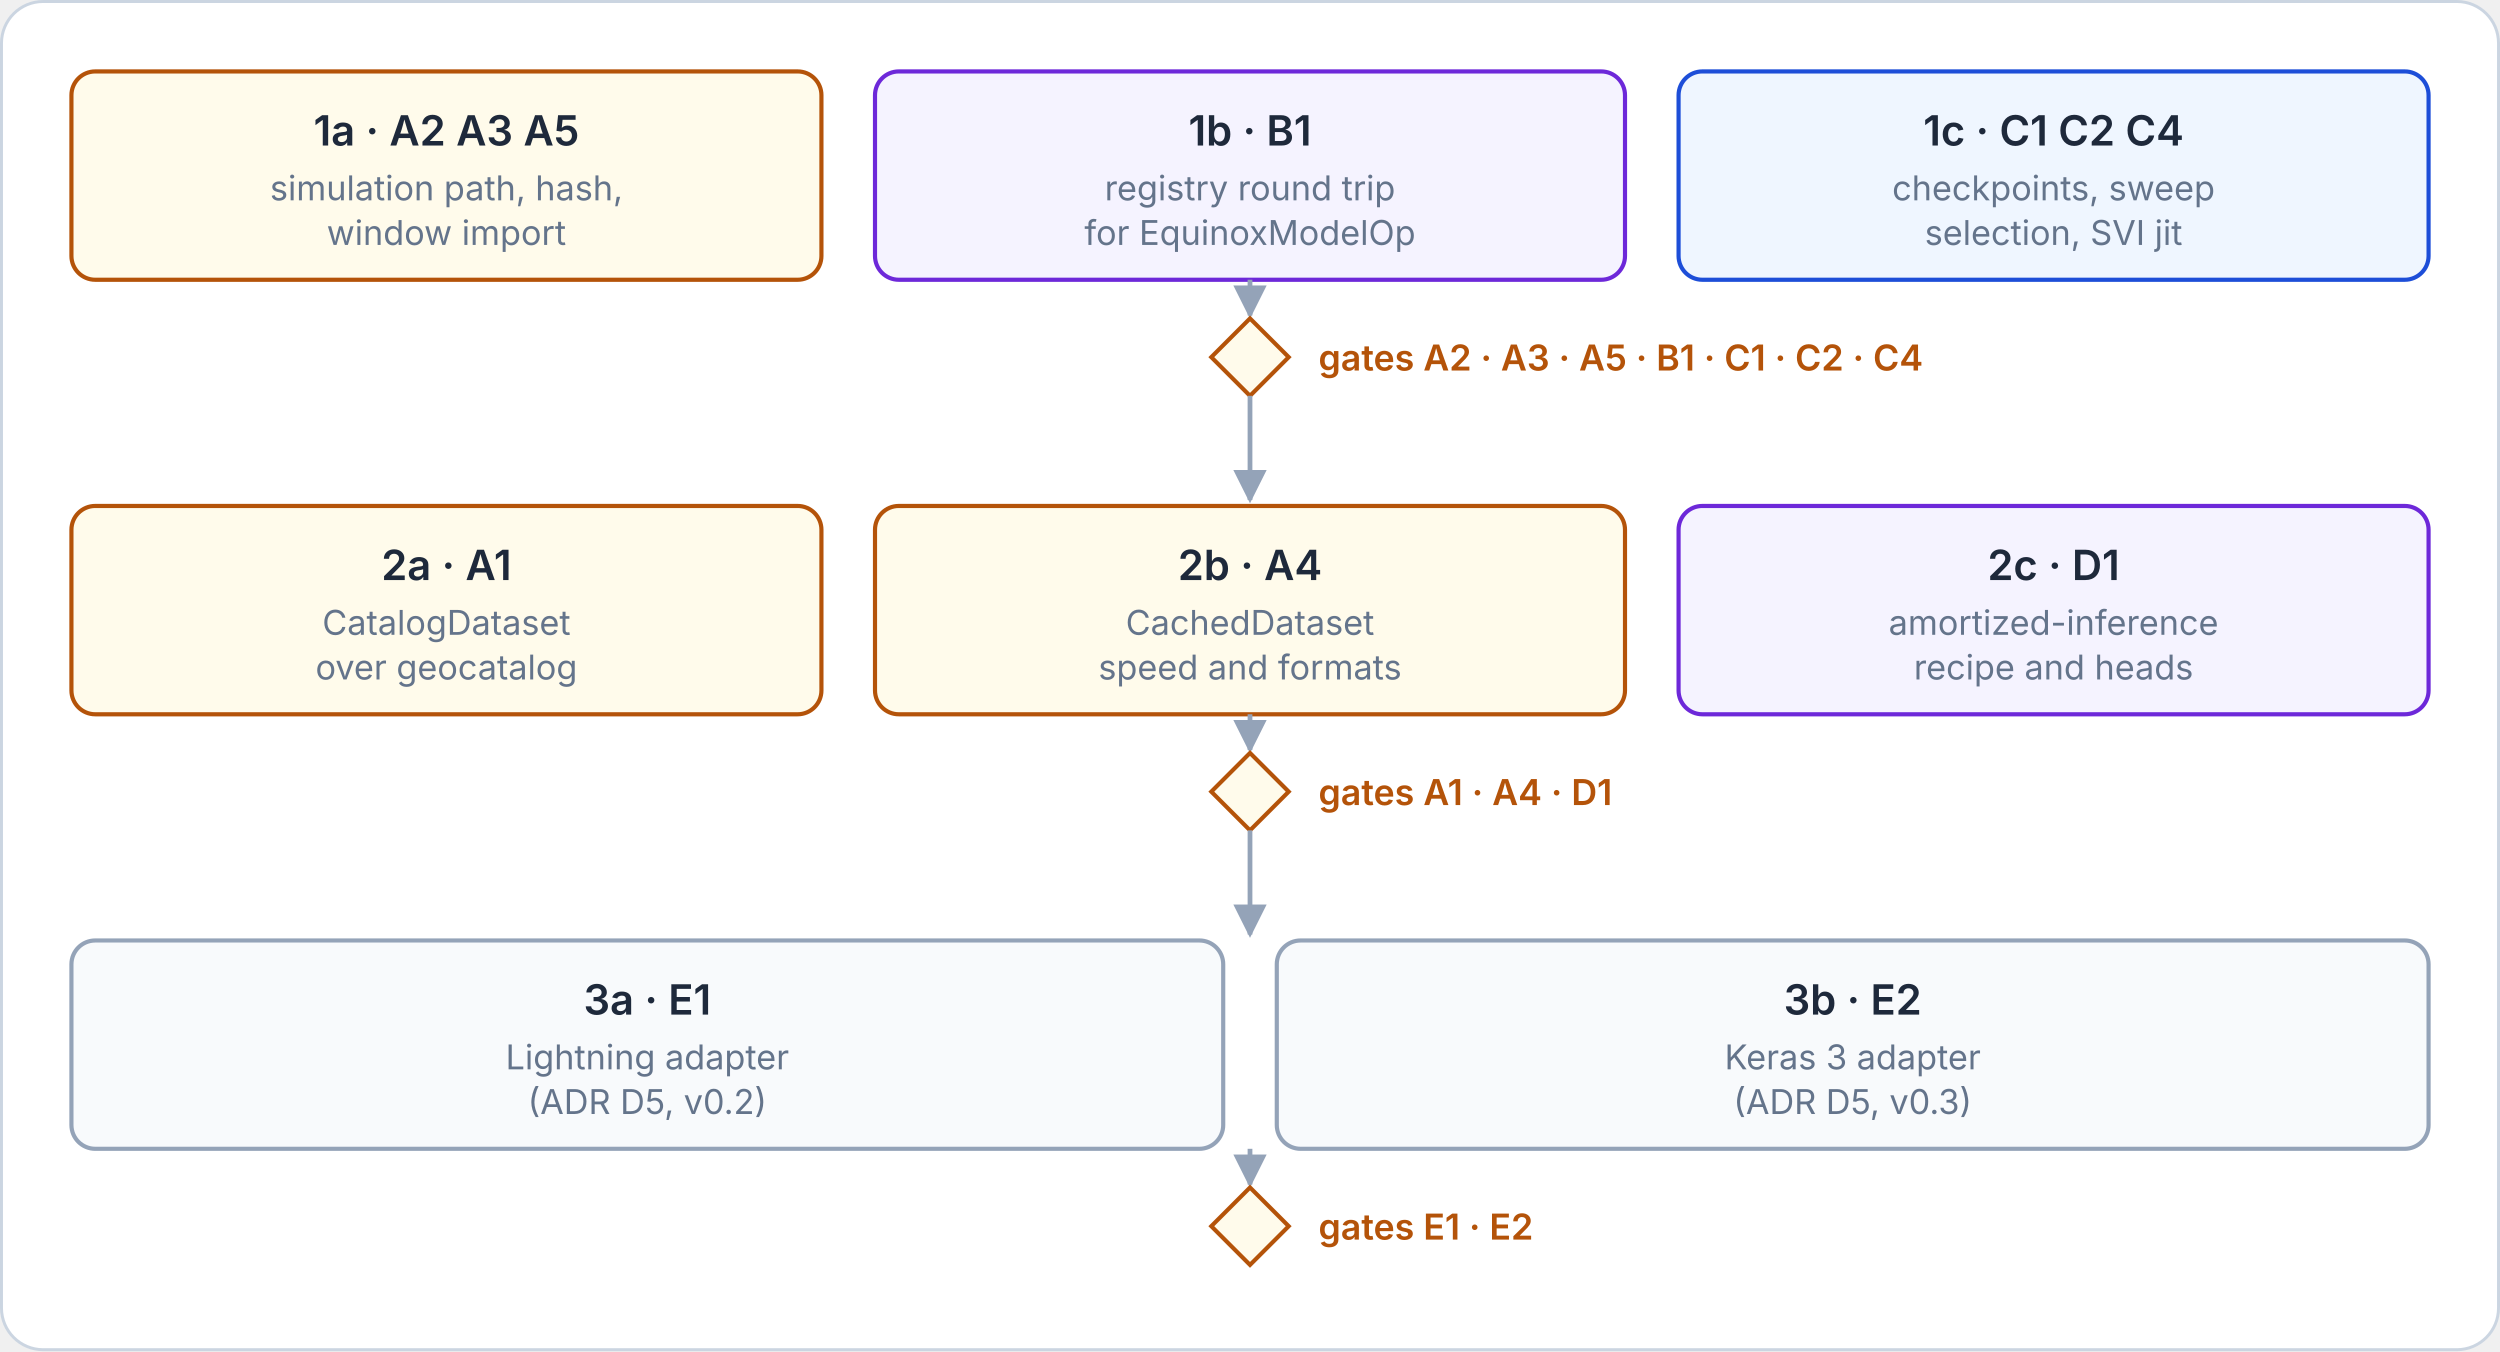
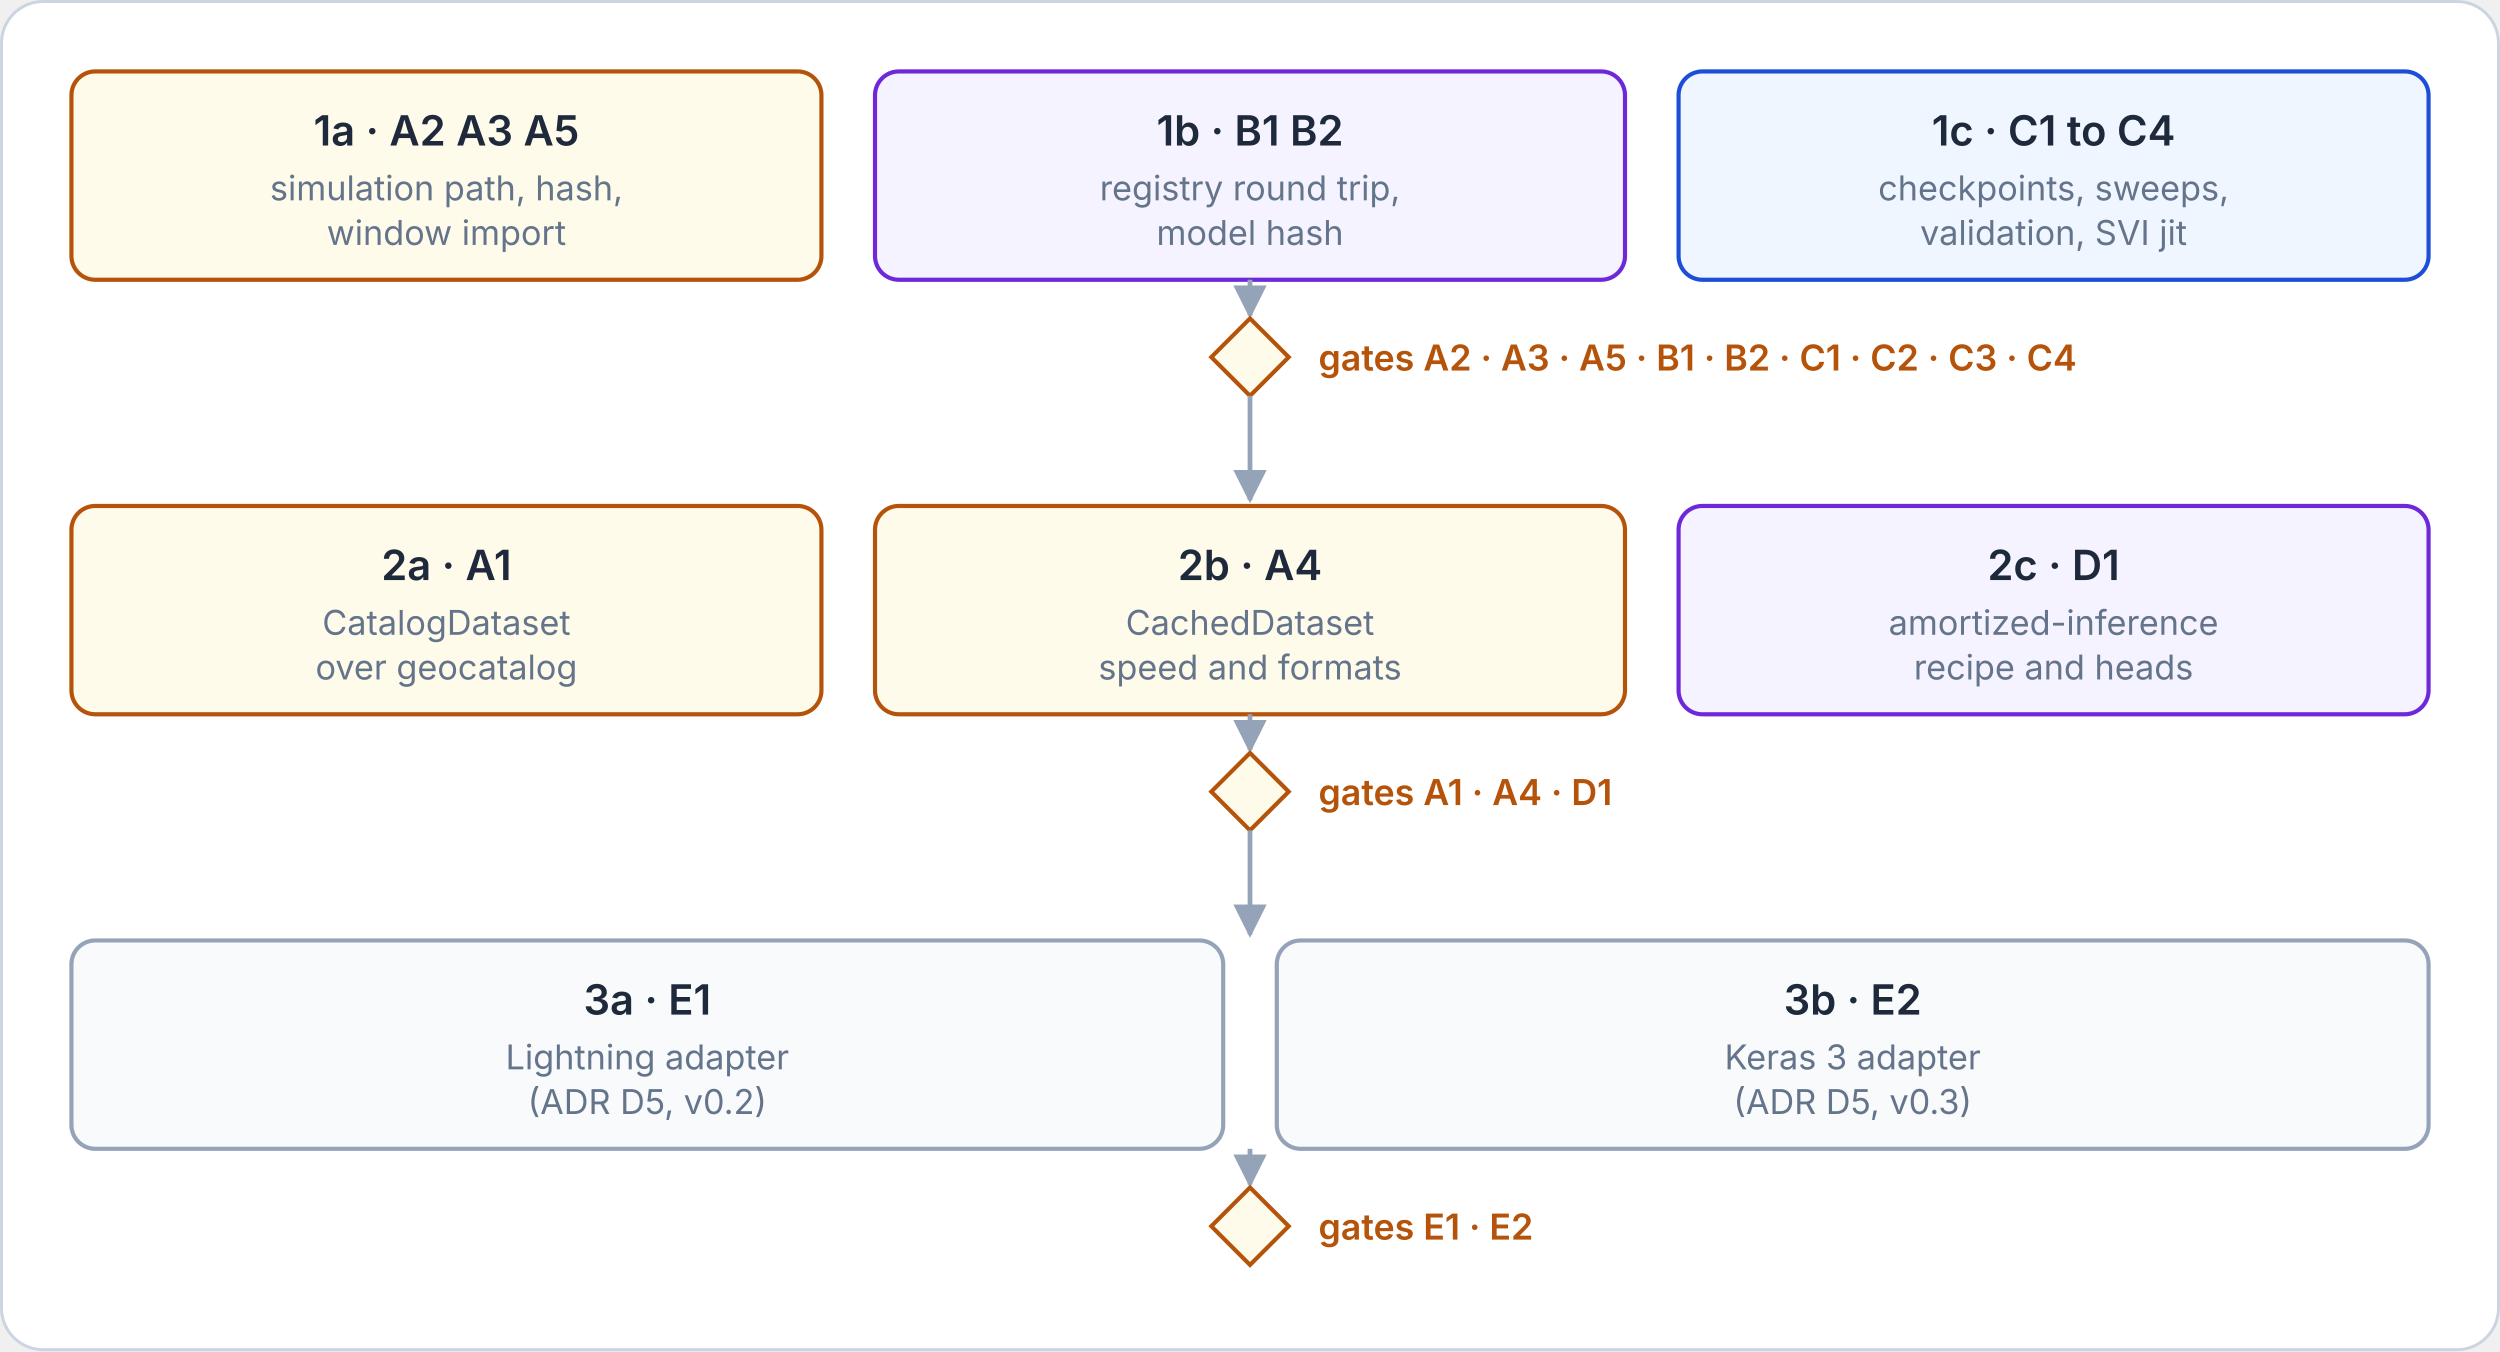
- <svg xmlns="http://www.w3.org/2000/svg" viewBox="0 0 840 454" width="840" height="454" role="img" aria-label="Roadmap. Phase 1 fixes what the running example hit: the SimulationDataset trajectory path and its hash (A2, A3), the window import (A5), the registry round trip (B1), checkpoints and sweep selection (C1, C2) and the SVI step (C4). Phase 2 adds the missing pieces the scoping report asked for: CatalogDataset (A1), a faster cache (A4) and the amortized-inference recipe (D1). Phase 3 builds the Lightning and Keras backends (E1, E2)." font-family="Inter, 'Helvetica Neue', Arial, 'DejaVu Sans', sans-serif">
+ <svg xmlns="http://www.w3.org/2000/svg" viewBox="0 0 840 454" width="840" height="454" role="img" aria-label="Roadmap. Phase 1 fixes what the running example hit: the SimulationDataset trajectory path and its hash (A2, A3), the window import (A5), the registry round trip and the model hash (B1, B2), checkpoints, sweep selection, ValidationStep in the loop and the SVI step (C1 to C4). Phase 2 adds the missing pieces the scoping report asked for: CatalogDataset (A1), a faster cache (A4) and the amortized-inference recipe (D1). Phase 3 builds the Lightning and Keras backends (E1, E2)." font-family="Inter, 'Helvetica Neue', Arial, 'DejaVu Sans', sans-serif">
  <defs>
    <marker id="m94a3b8" viewBox="0 0 10 10" refX="9" refY="5" markerWidth="7" markerHeight="7" orient="auto-start-reverse">
      <path d="M0,0 L10,5 L0,10 z" fill="#94a3b8" />
    </marker>
  </defs>
  <rect x="0.5" y="0.5" width="839" height="453" rx="14" fill="#ffffff" stroke="#cbd5e1" />
  <rect x="24.0" y="24.0" width="252.0" height="70.0" rx="8" fill="#fffbeb" stroke="#b45309" stroke-width="1.4" />
  <text x="150.0" y="48.9" font-size="14" fill="#1e293b" text-anchor="middle" font-weight="600">1a · A2 A3 A5</text>
  <text x="150.0" y="67.3" font-size="11.5" fill="#64748b" text-anchor="middle" font-weight="400">simulation path, hash,</text>
  <text x="150.0" y="82.3" font-size="11.5" fill="#64748b" text-anchor="middle" font-weight="400">window import</text>
  <rect x="294.0" y="24.0" width="252.0" height="70.0" rx="8" fill="#f5f3ff" stroke="#6d28d9" stroke-width="1.4" />
-   <text x="420.0" y="48.9" font-size="14" fill="#1e293b" text-anchor="middle" font-weight="600">1b · B1</text>
-   <text x="420.0" y="67.3" font-size="11.5" fill="#64748b" text-anchor="middle" font-weight="400">registry round trip</text>
-   <text x="420.0" y="82.3" font-size="11.5" fill="#64748b" text-anchor="middle" font-weight="400">for EquinoxModelOp</text>
+   <text x="420.0" y="48.9" font-size="14" fill="#1e293b" text-anchor="middle" font-weight="600">1b · B1 B2</text>
+   <text x="420.0" y="67.3" font-size="11.5" fill="#64748b" text-anchor="middle" font-weight="400">registry round trip,</text>
+   <text x="420.0" y="82.3" font-size="11.5" fill="#64748b" text-anchor="middle" font-weight="400">model hash</text>
  <rect x="564.0" y="24.0" width="252.0" height="70.0" rx="8" fill="#eff6ff" stroke="#1d4ed8" stroke-width="1.4" />
-   <text x="690.0" y="48.9" font-size="14" fill="#1e293b" text-anchor="middle" font-weight="600">1c · C1 C2 C4</text>
-   <text x="690.0" y="67.3" font-size="11.5" fill="#64748b" text-anchor="middle" font-weight="400">checkpoints, sweep</text>
-   <text x="690.0" y="82.3" font-size="11.5" fill="#64748b" text-anchor="middle" font-weight="400">selection, SVI jit</text>
+   <text x="690.0" y="48.9" font-size="14" fill="#1e293b" text-anchor="middle" font-weight="600">1c · C1 to C4</text>
+   <text x="690.0" y="67.3" font-size="11.5" fill="#64748b" text-anchor="middle" font-weight="400">checkpoints, sweeps,</text>
+   <text x="690.0" y="82.3" font-size="11.5" fill="#64748b" text-anchor="middle" font-weight="400">validation, SVI jit</text>
  <path d="M420.0,94.0 L420.0,106.0" fill="none" stroke="#94a3b8" stroke-width="1.6" stroke-linejoin="round" marker-end="url(#m94a3b8)" />
  <polygon points="420,107.0 433,120.0 420,133.0 407,120.0" fill="#fffbeb" stroke="#b45309" stroke-width="1.4" />
-   <text x="443.0" y="124.5" font-size="12" fill="#b45309" text-anchor="start" font-weight="600">gates A2 · A3 · A5 · B1 · C1 · C2 · C4</text>
+   <text x="443.0" y="124.5" font-size="12" fill="#b45309" text-anchor="start" font-weight="600">gates A2 · A3 · A5 · B1 · B2 · C1 · C2 · C3 · C4</text>
  <path d="M420.0,133.0 L420.0,168.0" fill="none" stroke="#94a3b8" stroke-width="1.6" stroke-linejoin="round" marker-end="url(#m94a3b8)" />
  <rect x="24.0" y="170.0" width="252.0" height="70.0" rx="8" fill="#fffbeb" stroke="#b45309" stroke-width="1.4" />
  <text x="150.0" y="194.9" font-size="14" fill="#1e293b" text-anchor="middle" font-weight="600">2a · A1</text>
  <text x="150.0" y="213.3" font-size="11.5" fill="#64748b" text-anchor="middle" font-weight="400">CatalogDataset</text>
  <text x="150.0" y="228.3" font-size="11.5" fill="#64748b" text-anchor="middle" font-weight="400">over geocatalog</text>
  <rect x="294.0" y="170.0" width="252.0" height="70.0" rx="8" fill="#fffbeb" stroke="#b45309" stroke-width="1.4" />
  <text x="420.0" y="194.9" font-size="14" fill="#1e293b" text-anchor="middle" font-weight="600">2b · A4</text>
  <text x="420.0" y="213.3" font-size="11.5" fill="#64748b" text-anchor="middle" font-weight="400">CachedDataset</text>
  <text x="420.0" y="228.3" font-size="11.5" fill="#64748b" text-anchor="middle" font-weight="400">speed and formats</text>
  <rect x="564.0" y="170.0" width="252.0" height="70.0" rx="8" fill="#f5f3ff" stroke="#6d28d9" stroke-width="1.4" />
  <text x="690.0" y="194.9" font-size="14" fill="#1e293b" text-anchor="middle" font-weight="600">2c · D1</text>
  <text x="690.0" y="213.3" font-size="11.5" fill="#64748b" text-anchor="middle" font-weight="400">amortized-inference</text>
  <text x="690.0" y="228.3" font-size="11.5" fill="#64748b" text-anchor="middle" font-weight="400">recipe and heads</text>
  <path d="M420.0,240.0 L420.0,252.0" fill="none" stroke="#94a3b8" stroke-width="1.6" stroke-linejoin="round" marker-end="url(#m94a3b8)" />
  <polygon points="420,253.0 433,266.0 420,279.0 407,266.0" fill="#fffbeb" stroke="#b45309" stroke-width="1.4" />
  <text x="443.0" y="270.5" font-size="12" fill="#b45309" text-anchor="start" font-weight="600">gates A1 · A4 · D1</text>
  <path d="M420.0,279.0 L420.0,314.0" fill="none" stroke="#94a3b8" stroke-width="1.6" stroke-linejoin="round" marker-end="url(#m94a3b8)" />
  <rect x="24.0" y="316.0" width="387.0" height="70.0" rx="8" fill="#f8fafc" stroke="#94a3b8" stroke-width="1.4" />
  <text x="217.5" y="340.9" font-size="14" fill="#1e293b" text-anchor="middle" font-weight="600">3a · E1</text>
  <text x="217.5" y="359.3" font-size="11.5" fill="#64748b" text-anchor="middle" font-weight="400">Lightning adapter</text>
  <text x="217.5" y="374.3" font-size="11.5" fill="#64748b" text-anchor="middle" font-weight="400">(ADR D5, v0.2)</text>
  <rect x="429.0" y="316.0" width="387.0" height="70.0" rx="8" fill="#f8fafc" stroke="#94a3b8" stroke-width="1.4" />
  <text x="622.5" y="340.9" font-size="14" fill="#1e293b" text-anchor="middle" font-weight="600">3b · E2</text>
  <text x="622.5" y="359.3" font-size="11.5" fill="#64748b" text-anchor="middle" font-weight="400">Keras 3 adapter</text>
  <text x="622.5" y="374.3" font-size="11.5" fill="#64748b" text-anchor="middle" font-weight="400">(ADR D5, v0.3)</text>
  <path d="M420.0,386.0 L420.0,398.0" fill="none" stroke="#94a3b8" stroke-width="1.6" stroke-linejoin="round" marker-end="url(#m94a3b8)" />
  <polygon points="420,399.0 433,412.0 420,425.0 407,412.0" fill="#fffbeb" stroke="#b45309" stroke-width="1.4" />
  <text x="443.0" y="416.5" font-size="12" fill="#b45309" text-anchor="start" font-weight="600">gates E1 · E2</text>
</svg>
